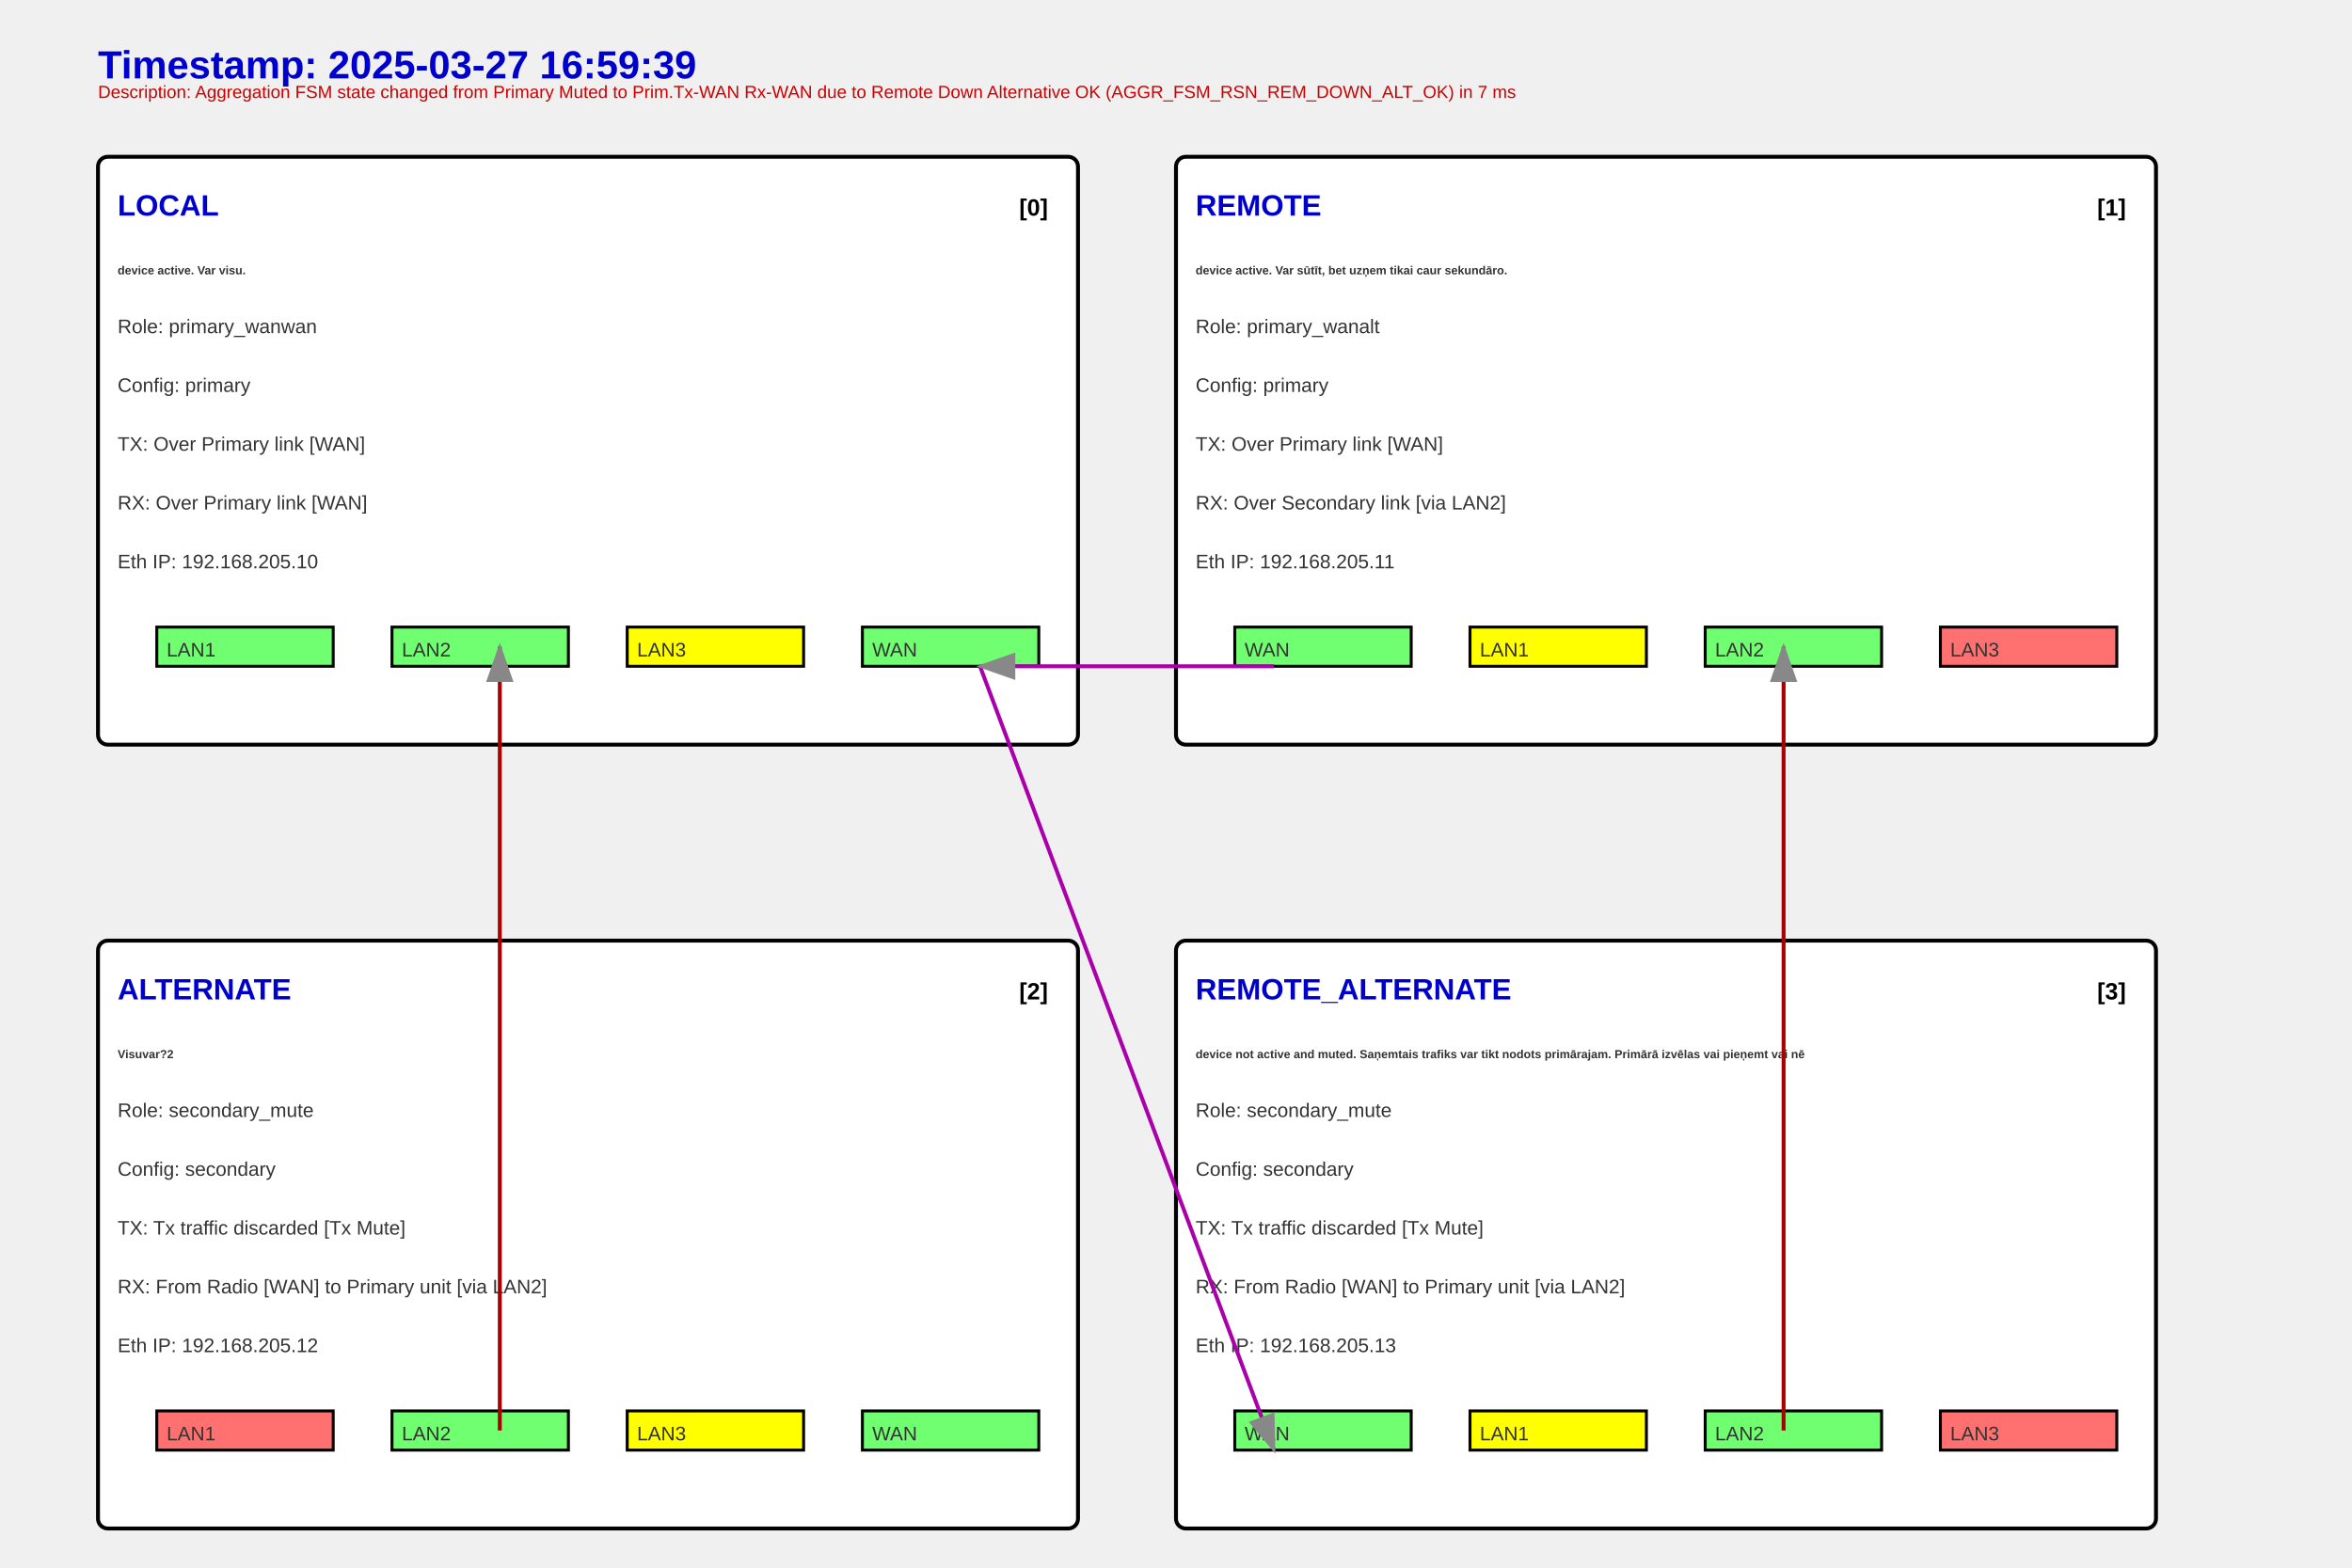
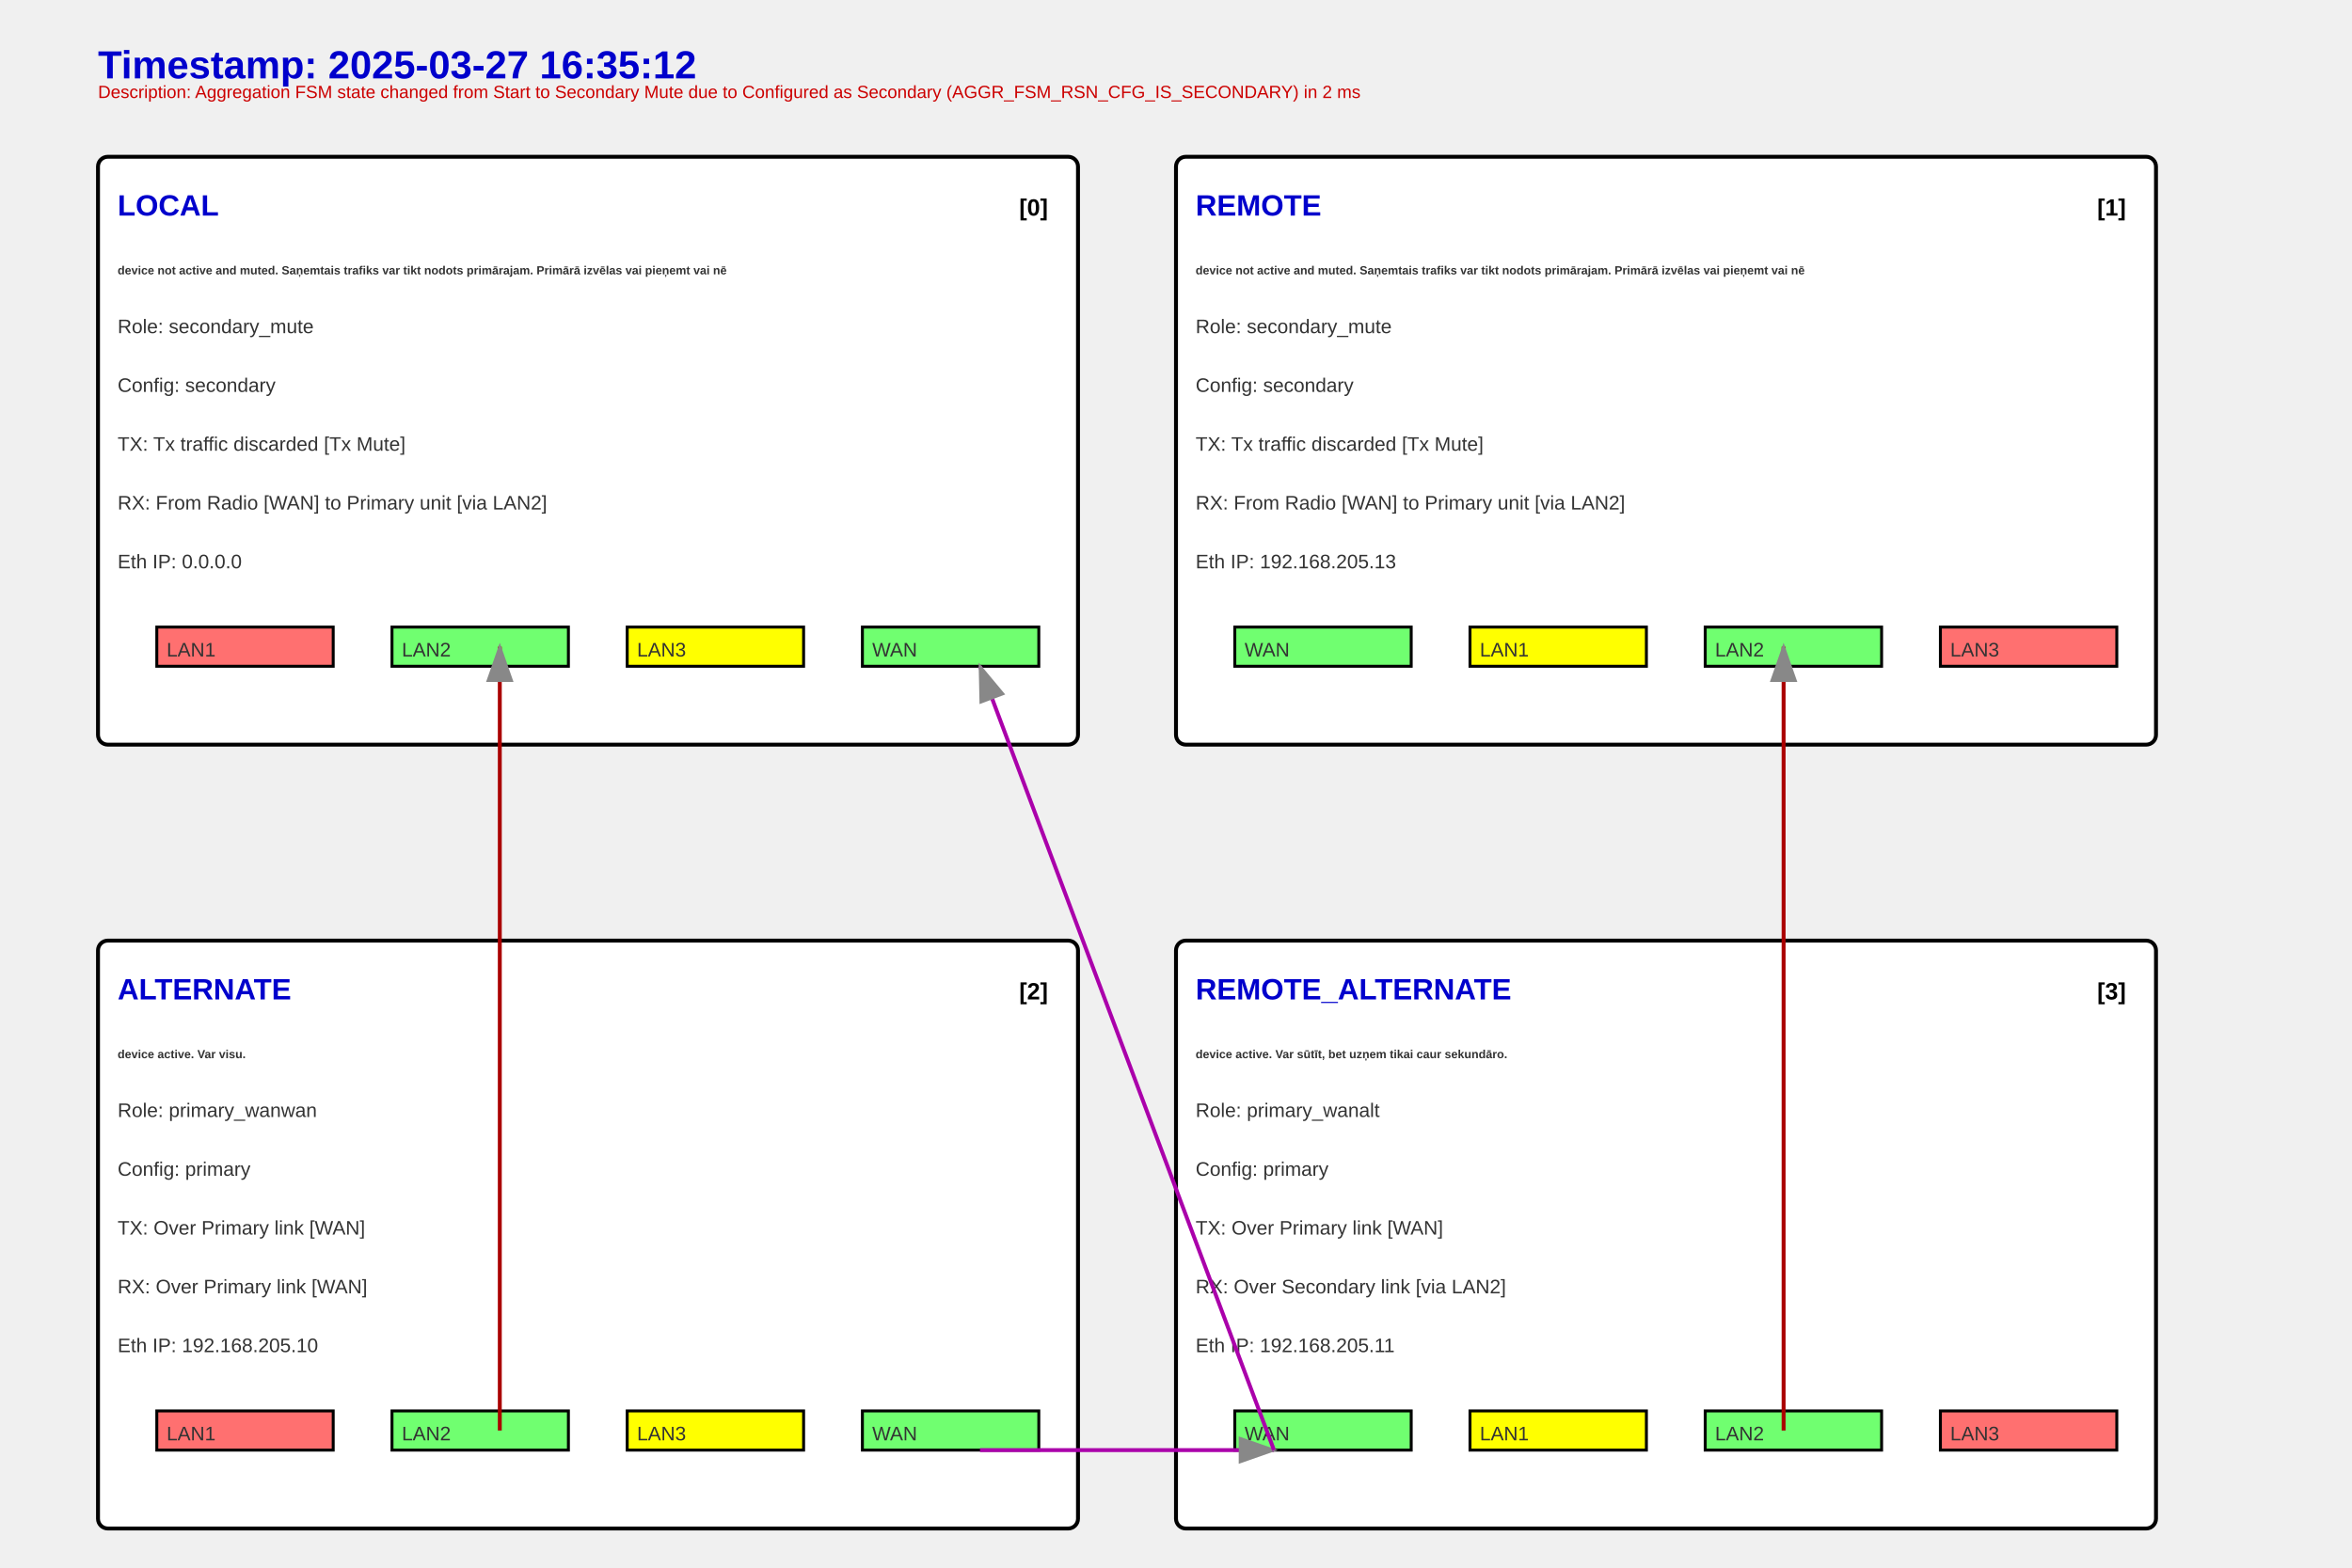
<svg xmlns="http://www.w3.org/2000/svg" width="1200" height="800">
  <style>
  .node { fill: #ffffff; stroke: #000000; stroke-width: 2; }
  .label { font: 10px Arial; fill: #333333; }
  .labela { font: 6px Arial; fill: #333333; font-weight: bold;}
  .error { font: 9px Arial; fill: #cc0000; }
  .timestamp { font: 20px Arial; font-weight: bold; fill: #0000cc; }
  .section-label { font: 15px Arial; font-weight: bold; fill: #0000cc; }
  .box-index { font: 12px Arial; font-weight: bold; fill: #000000; }
  .connection-line { stroke: #888888; stroke-width: 2; }
  .diagonal-line { stroke: #aa0000; stroke-width: 3; }
  .sender-receiver-line { stroke: #aa00aa; stroke-width: 2; }
  .secondary-primary-line { stroke: #aa0000; stroke-width: 2; }
  .remote-secondary-primary-line { stroke: #aa0000; stroke-width: 2; }
  .recive-sender-line { stroke: #aa00aa; stroke-width: 2; }
  .traffic-flow { animation: pulse 2s infinite; }
  @keyframes pulse {
    0% { stroke-opacity: 0.3; stroke-width: 1; }
    50% { stroke-opacity: 1; stroke-width: 3; }
    100% { stroke-opacity: 0.3; stroke-width: 1; }
  }
</style>
  <defs>
    <marker id="arrowhead" markerWidth="10" markerHeight="7" refX="9" refY="3.5" orient="auto">
      <polygon points="0 0, 10 3.5, 0 7" fill="#888888" />
    </marker>
  </defs>
-   <text class="timestamp" x="50" y="40">Timestamp: 2025-03-27 16:59:39</text>
-   <text class="error" x="50" y="50">Description: Aggregation FSM state changed from Primary Muted to Prim.Tx-WAN Rx-WAN due to Remote Down Alternative OK (AGGR_FSM_RSN_REM_DOWN_ALT_OK) in 7 ms</text>
+   <text class="timestamp" x="50" y="40">Timestamp: 2025-03-27 16:35:12</text>
+   <text class="error" x="50" y="50">Description: Aggregation FSM state changed from Start to Secondary Mute due to Configured as Secondary (AGGR_FSM_RSN_CFG_IS_SECONDARY) in 2 ms</text>
  <rect class="node" x="50" y="80" width="500" height="300" rx="5" ry="5" data-entry="0" data-section="0" />
  <text class="section-label" x="60" y="110">LOCAL</text>
  <text class="box-index" x="520" y="110">[0]</text>
-   <text class="labela" x="60" y="140">device active. Var visu.</text>
-   <text class="label" x="60" y="170">Role: primary_wanwan</text>
-   <text class="label" x="60" y="200">Config: primary</text>
-   <text class="label" x="60" y="230">TX: Over Primary link [WAN]</text>
-   <text class="label" x="60" y="260">RX: Over Primary link [WAN]</text>
-   <text class="label" x="60" y="290">Eth IP: 192.168.205.10</text>
-   <rect x="80" y="320" width="90" height="20" fill="#70ff70" stroke="black" stroke-width="1.5" />
+   <text class="labela" x="60" y="140">device not active and muted. Saņemtais trafiks var tikt nodots primārajam. Primārā izvēlas vai pieņemt vai nē</text>
+   <text class="label" x="60" y="170">Role: secondary_mute</text>
+   <text class="label" x="60" y="200">Config: secondary</text>
+   <text class="label" x="60" y="230">TX: Tx traffic discarded [Tx Mute]</text>
+   <text class="label" x="60" y="260">RX: From Radio [WAN] to Primary unit [via LAN2]</text>
+   <text class="label" x="60" y="290">Eth IP: 0.0.0.0</text>
+   <rect x="80" y="320" width="90" height="20" fill="#ff7070" stroke="black" stroke-width="1.5" />
  <text class="label" x="85" y="335">LAN1</text>
  <rect x="200" y="320" width="90" height="20" fill="#70ff70" stroke="black" stroke-width="1.5" />
  <text class="label" x="205" y="335">LAN2</text>
  <rect x="320" y="320" width="90" height="20" fill="yellow" stroke="black" stroke-width="1.5" />
  <text class="label" x="325" y="335">LAN3</text>
  <rect x="440" y="320" width="90" height="20" fill="#70ff70" stroke="black" stroke-width="1.5" />
  <text class="label" x="445" y="335">WAN</text>
  <rect class="node" x="600" y="80" width="500" height="300" rx="5" ry="5" data-entry="0" data-section="1" />
  <text class="section-label" x="610" y="110">REMOTE</text>
  <text class="box-index" x="1070" y="110">[1]</text>
-   <text class="labela" x="610" y="140">device active. Var sūtīt, bet uzņem tikai caur sekundāro.</text>
-   <text class="label" x="610" y="170">Role: primary_wanalt</text>
-   <text class="label" x="610" y="200">Config: primary</text>
-   <text class="label" x="610" y="230">TX: Over Primary link [WAN]</text>
-   <text class="label" x="610" y="260">RX: Over Secondary link [via LAN2]</text>
-   <text class="label" x="610" y="290">Eth IP: 192.168.205.11</text>
+   <text class="labela" x="610" y="140">device not active and muted. Saņemtais trafiks var tikt nodots primārajam. Primārā izvēlas vai pieņemt vai nē</text>
+   <text class="label" x="610" y="170">Role: secondary_mute</text>
+   <text class="label" x="610" y="200">Config: secondary</text>
+   <text class="label" x="610" y="230">TX: Tx traffic discarded [Tx Mute]</text>
+   <text class="label" x="610" y="260">RX: From Radio [WAN] to Primary unit [via LAN2]</text>
+   <text class="label" x="610" y="290">Eth IP: 192.168.205.13</text>
  <rect x="630" y="320" width="90" height="20" fill="#70ff70" stroke="black" stroke-width="1.5" />
  <text class="label" x="635" y="335">WAN</text>
  <rect x="750" y="320" width="90" height="20" fill="yellow" stroke="black" stroke-width="1.5" />
  <text class="label" x="755" y="335">LAN1</text>
  <rect x="870" y="320" width="90" height="20" fill="#70ff70" stroke="black" stroke-width="1.5" />
  <text class="label" x="875" y="335">LAN2</text>
  <rect x="990" y="320" width="90" height="20" fill="#ff7070" stroke="black" stroke-width="1.5" />
  <text class="label" x="995" y="335">LAN3</text>
  <rect class="node" x="50" y="480" width="500" height="300" rx="5" ry="5" data-entry="0" data-section="2" />
  <text class="section-label" x="60" y="510">ALTERNATE</text>
  <text class="box-index" x="520" y="510">[2]</text>
-   <text class="labela" x="60" y="540">Visuvar?2</text>
-   <text class="label" x="60" y="570">Role: secondary_mute</text>
-   <text class="label" x="60" y="600">Config: secondary</text>
-   <text class="label" x="60" y="630">TX: Tx traffic discarded [Tx Mute]</text>
-   <text class="label" x="60" y="660">RX: From Radio [WAN] to Primary unit [via LAN2]</text>
-   <text class="label" x="60" y="690">Eth IP: 192.168.205.12</text>
+   <text class="labela" x="60" y="540">device active. Var visu.</text>
+   <text class="label" x="60" y="570">Role: primary_wanwan</text>
+   <text class="label" x="60" y="600">Config: primary</text>
+   <text class="label" x="60" y="630">TX: Over Primary link [WAN]</text>
+   <text class="label" x="60" y="660">RX: Over Primary link [WAN]</text>
+   <text class="label" x="60" y="690">Eth IP: 192.168.205.10</text>
  <rect x="80" y="720" width="90" height="20" fill="#ff7070" stroke="black" stroke-width="1.5" />
  <text class="label" x="85" y="735">LAN1</text>
  <rect x="200" y="720" width="90" height="20" fill="#70ff70" stroke="black" stroke-width="1.5" />
  <text class="label" x="205" y="735">LAN2</text>
  <rect x="320" y="720" width="90" height="20" fill="yellow" stroke="black" stroke-width="1.5" />
  <text class="label" x="325" y="735">LAN3</text>
  <rect x="440" y="720" width="90" height="20" fill="#70ff70" stroke="black" stroke-width="1.5" />
  <text class="label" x="445" y="735">WAN</text>
  <rect class="node" x="600" y="480" width="500" height="300" rx="5" ry="5" data-entry="0" data-section="3" />
  <text class="section-label" x="610" y="510">REMOTE_ALTERNATE</text>
  <text class="box-index" x="1070" y="510">[3]</text>
-   <text class="labela" x="610" y="540">device not active and muted. Saņemtais trafiks var tikt nodots primārajam. Primārā izvēlas vai pieņemt vai nē</text>
-   <text class="label" x="610" y="570">Role: secondary_mute</text>
-   <text class="label" x="610" y="600">Config: secondary</text>
-   <text class="label" x="610" y="630">TX: Tx traffic discarded [Tx Mute]</text>
-   <text class="label" x="610" y="660">RX: From Radio [WAN] to Primary unit [via LAN2]</text>
-   <text class="label" x="610" y="690">Eth IP: 192.168.205.13</text>
+   <text class="labela" x="610" y="540">device active. Var sūtīt, bet uzņem tikai caur sekundāro.</text>
+   <text class="label" x="610" y="570">Role: primary_wanalt</text>
+   <text class="label" x="610" y="600">Config: primary</text>
+   <text class="label" x="610" y="630">TX: Over Primary link [WAN]</text>
+   <text class="label" x="610" y="660">RX: Over Secondary link [via LAN2]</text>
+   <text class="label" x="610" y="690">Eth IP: 192.168.205.11</text>
  <rect x="630" y="720" width="90" height="20" fill="#70ff70" stroke="black" stroke-width="1.5" />
  <text class="label" x="635" y="735">WAN</text>
  <rect x="750" y="720" width="90" height="20" fill="yellow" stroke="black" stroke-width="1.5" />
  <text class="label" x="755" y="735">LAN1</text>
  <rect x="870" y="720" width="90" height="20" fill="#70ff70" stroke="black" stroke-width="1.5" />
  <text class="label" x="875" y="735">LAN2</text>
  <rect x="990" y="720" width="90" height="20" fill="#ff7070" stroke="black" stroke-width="1.5" />
  <text class="label" x="995" y="735">LAN3</text>
-   <line x1="500" y1="340" x2="650" y2="740" class="sender-receiver-line" marker-end="url(#arrowhead)" />
-   <line x1="650" y1="340" x2="500" y2="340" class="recive-sender-line" marker-end="url(#arrowhead)" />
+   <line x1="500" y1="740" x2="650" y2="740" class="sender-receiver-line" marker-end="url(#arrowhead)" />
+   <line x1="650" y1="740" x2="500" y2="340" class="recive-sender-line" marker-end="url(#arrowhead)" />
  <line x1="255" y1="730" x2="255" y2="330" class="secondary-primary-line" marker-end="url(#arrowhead)" />
  <line x1="910" y1="730" x2="910" y2="330" class="remote-secondary-primary-line" marker-end="url(#arrowhead)" />
</svg>
